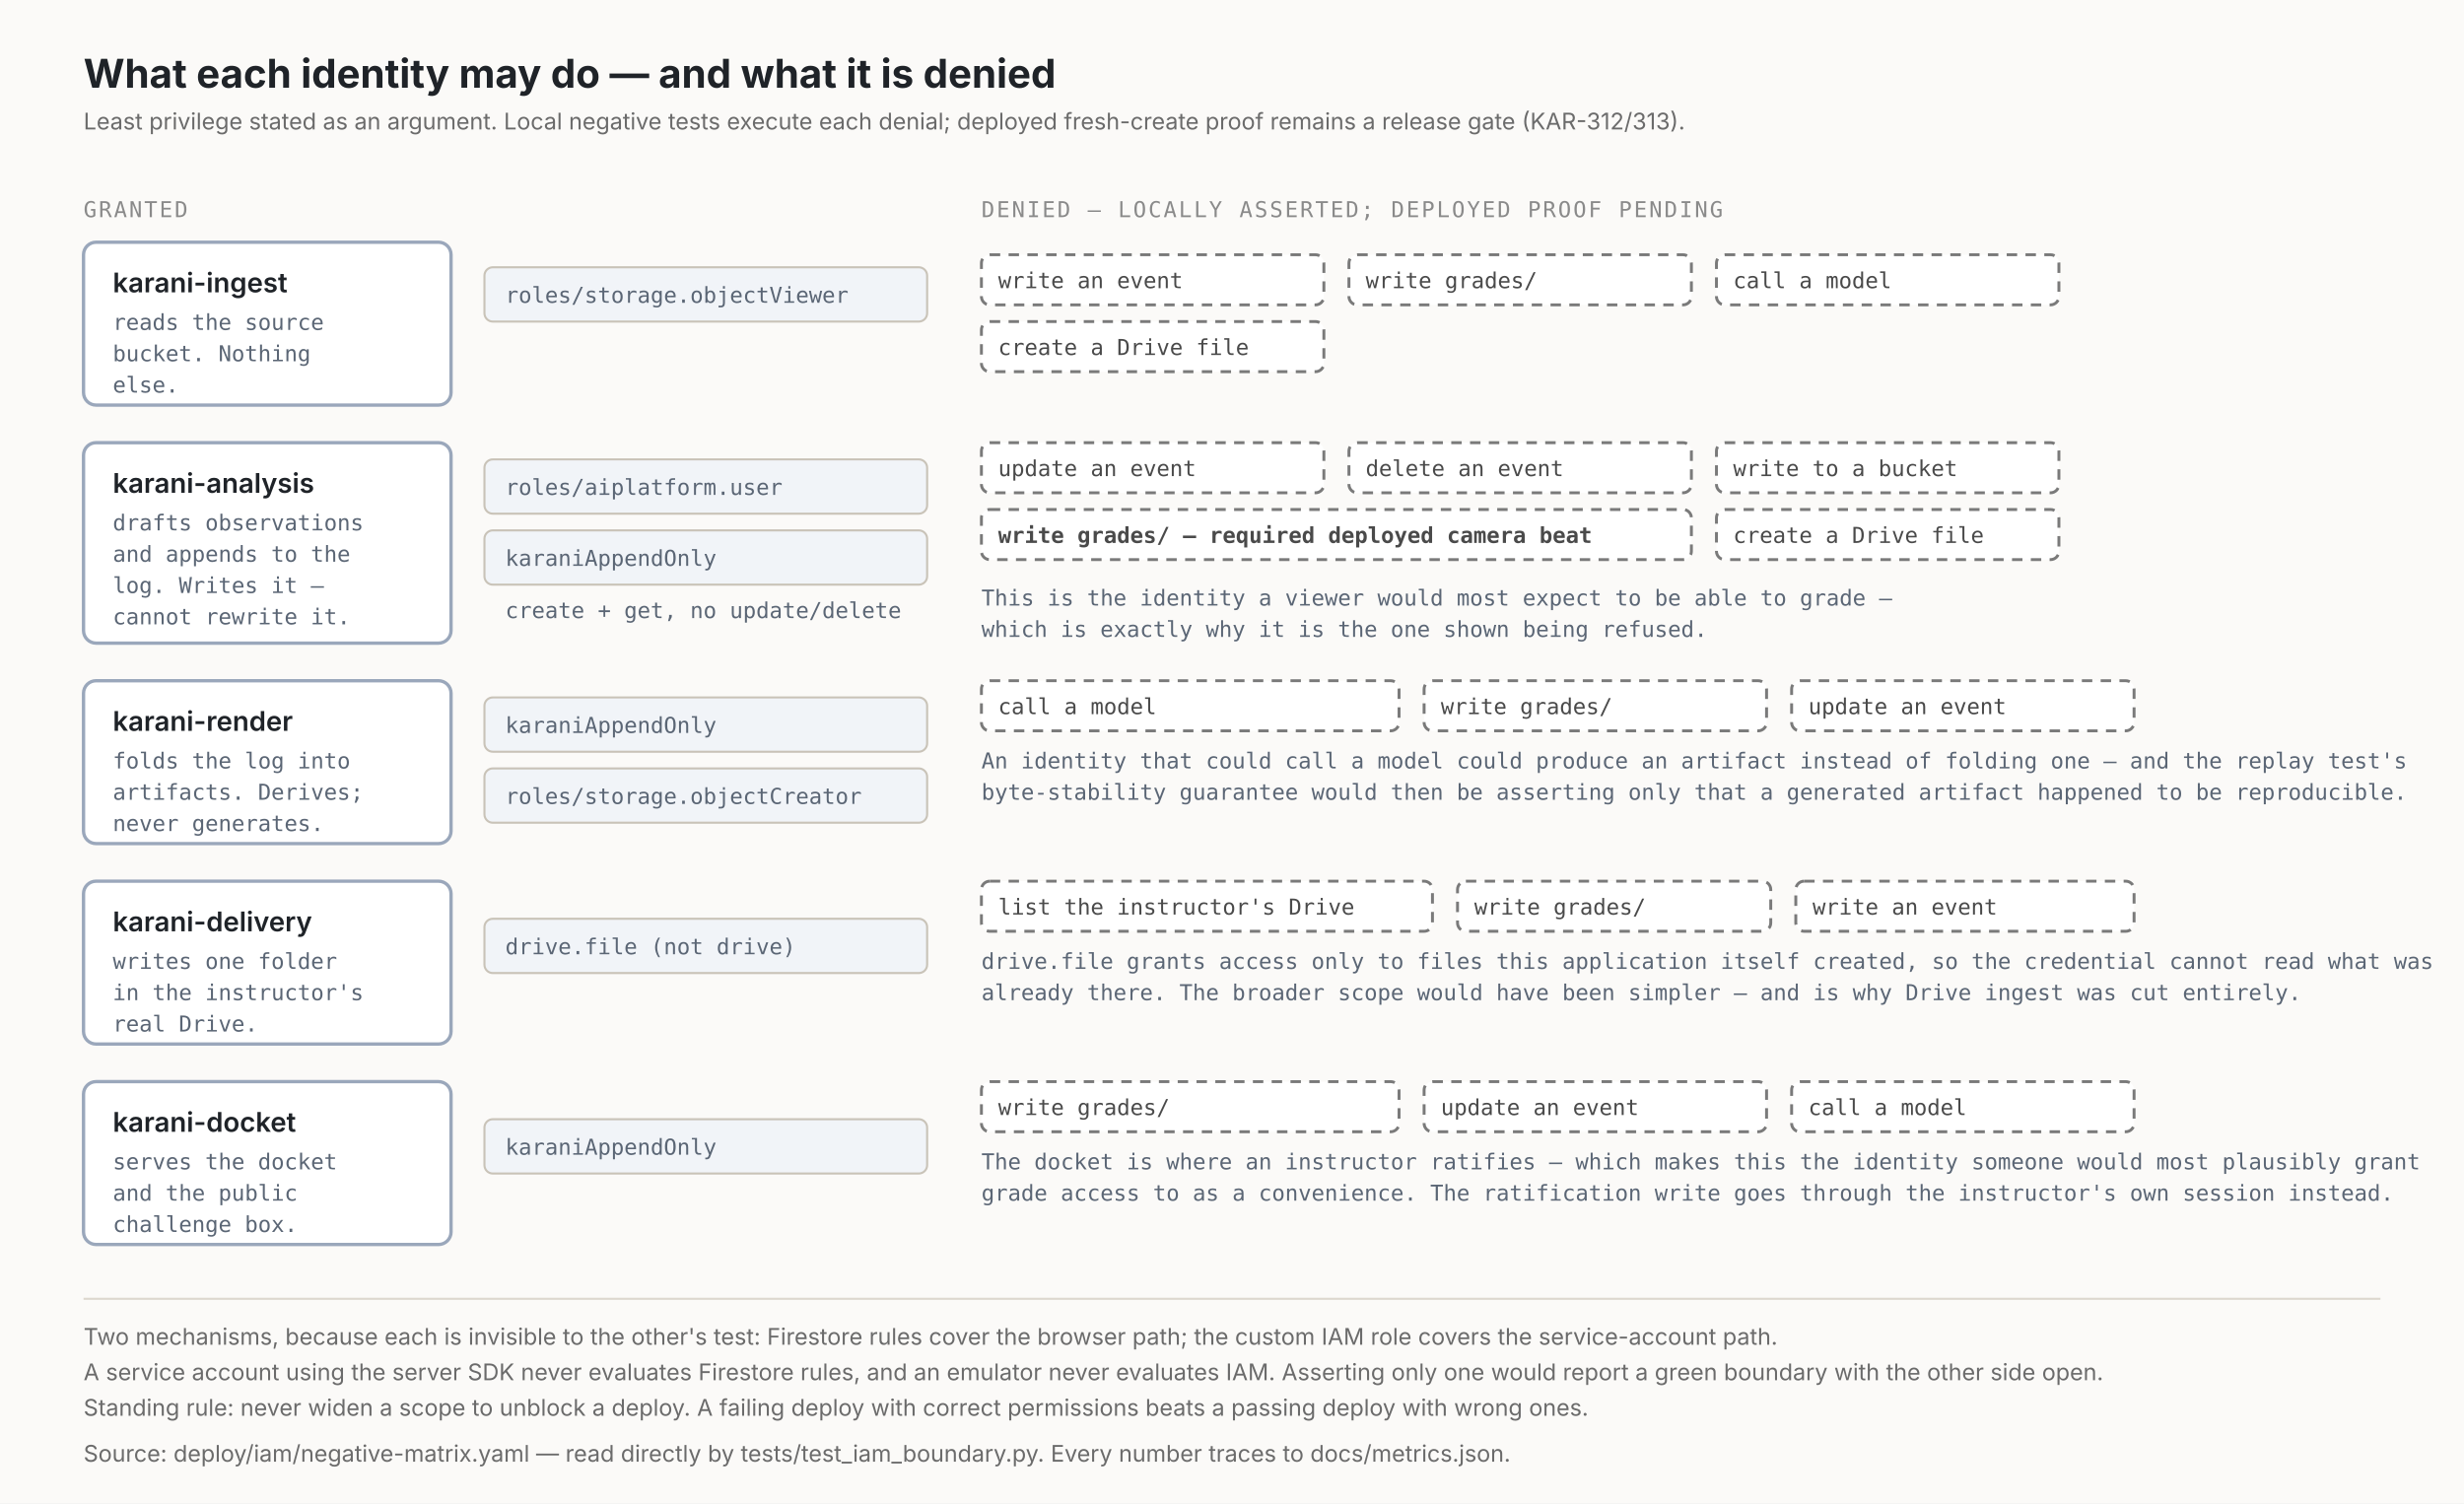
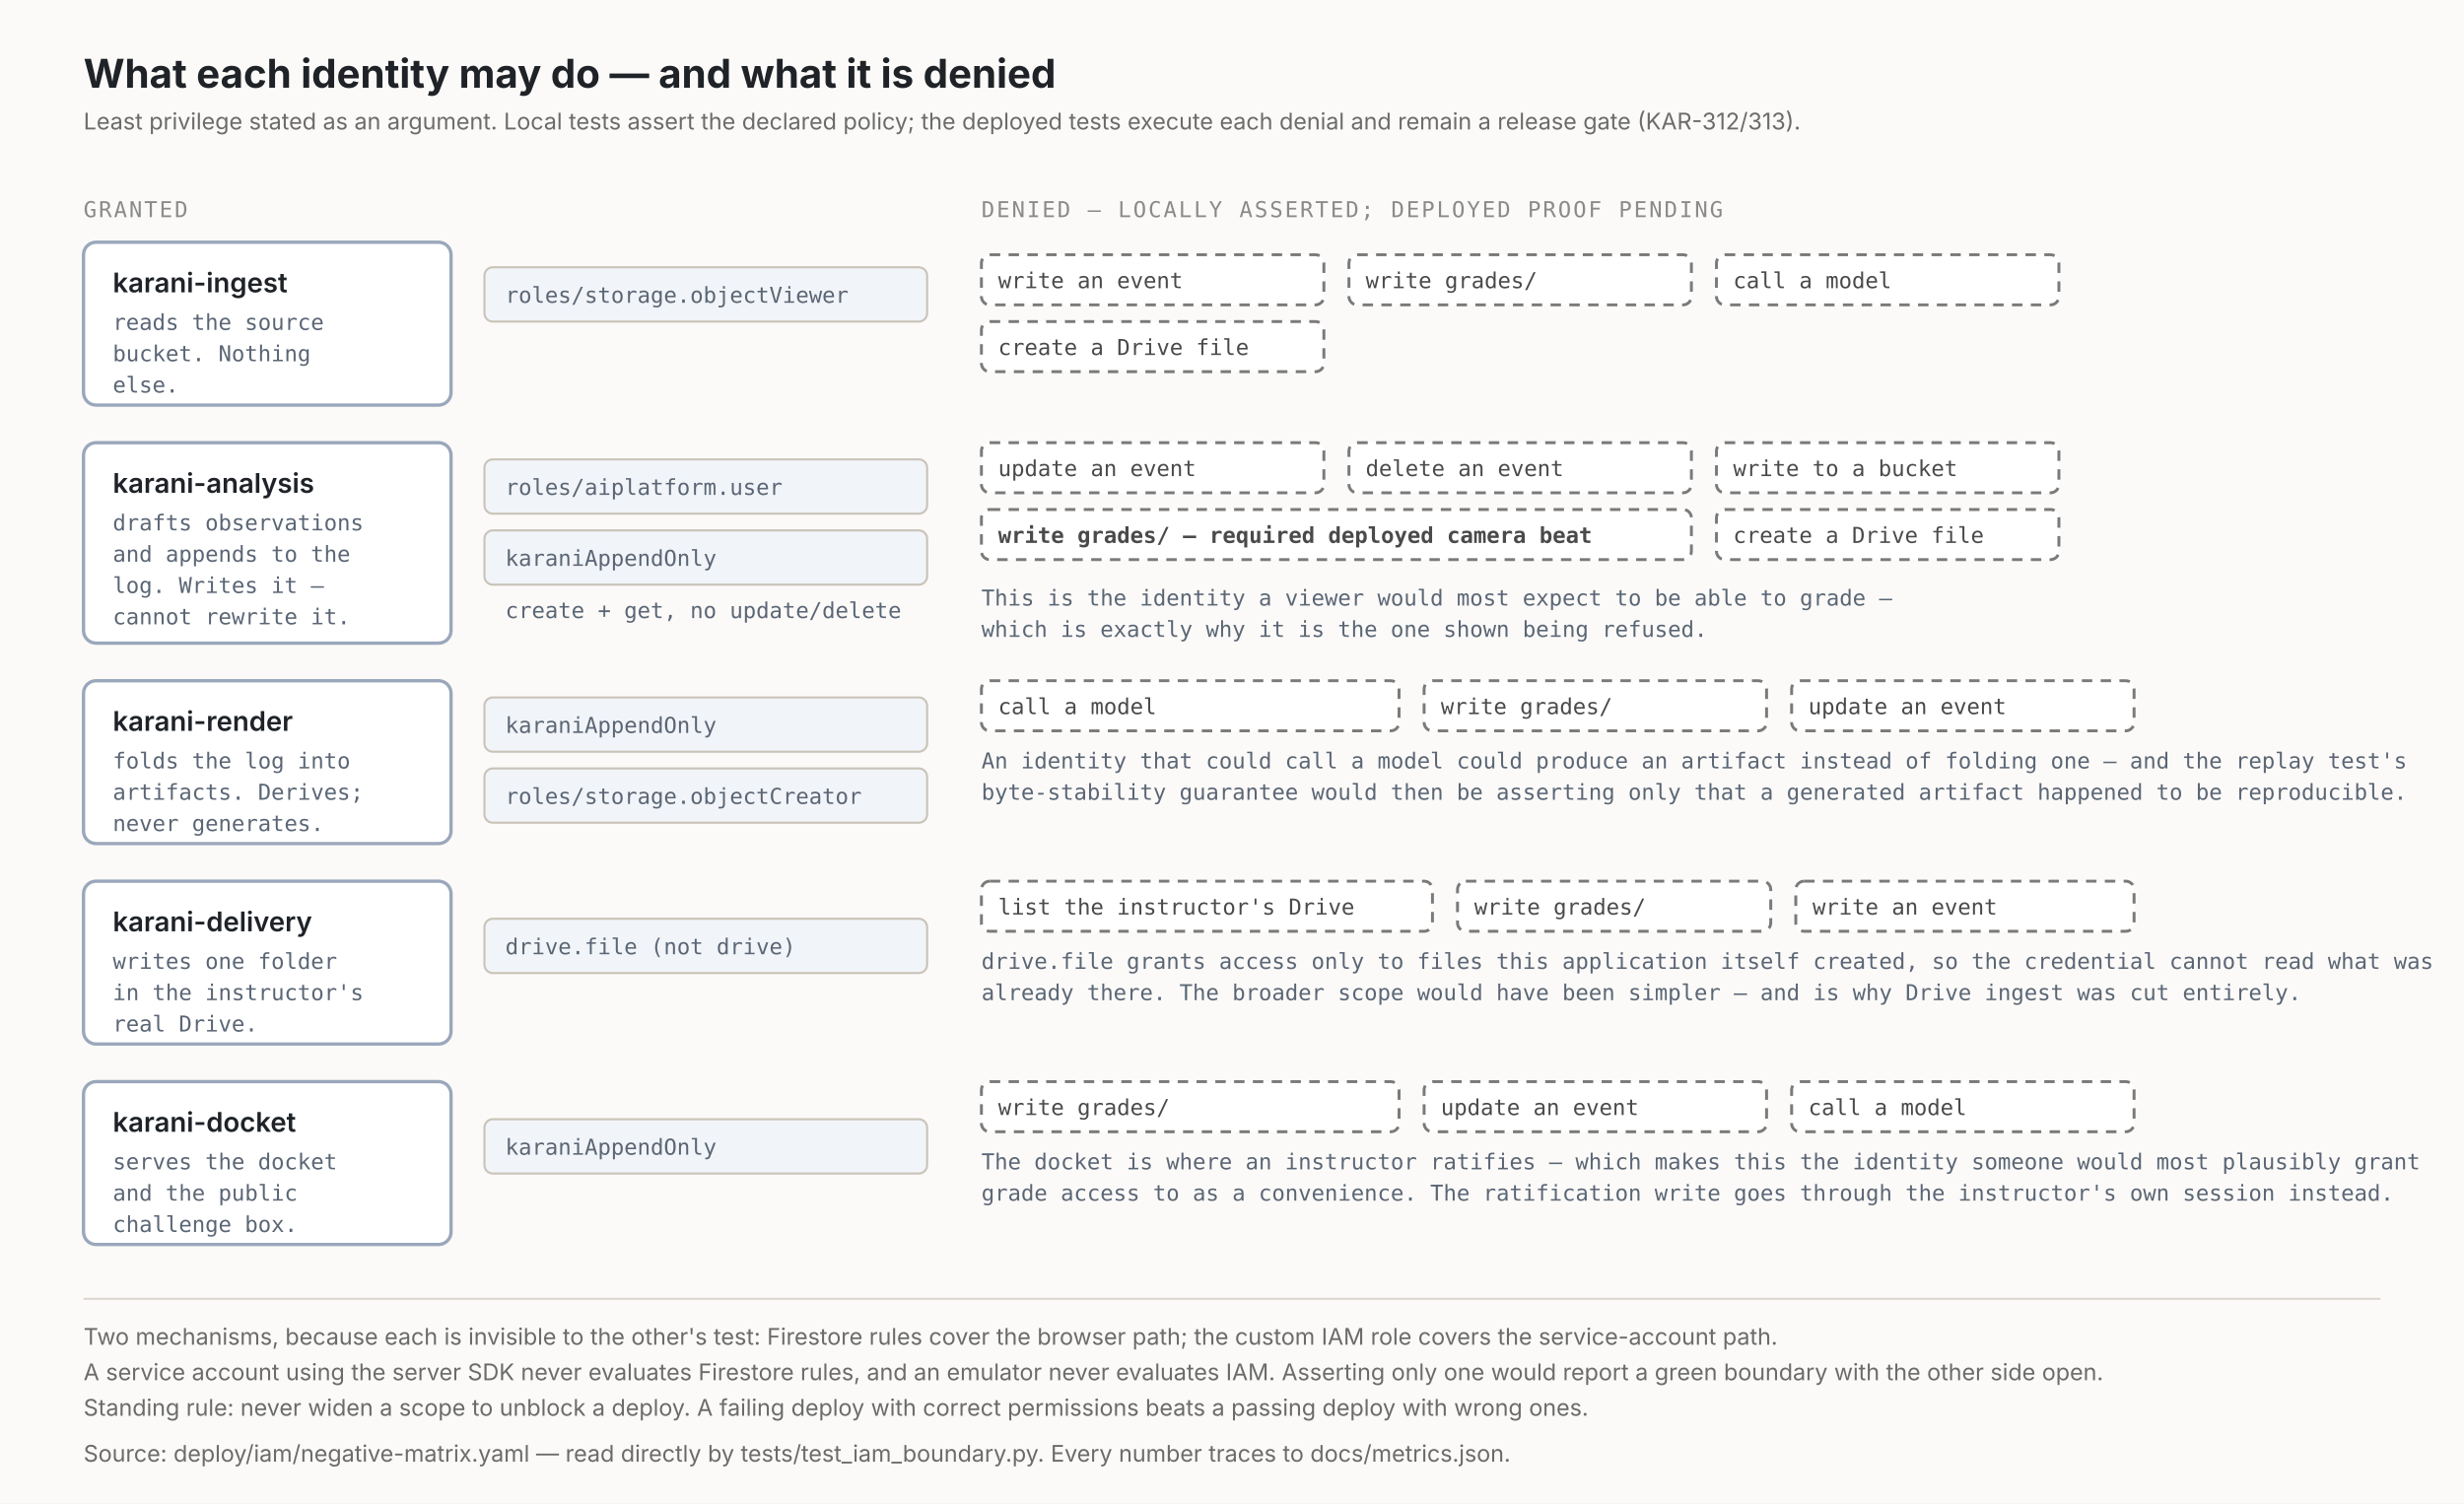
<svg xmlns="http://www.w3.org/2000/svg" viewBox="0 0 1180 720" width="1180" height="720" font-family="Inter, Helvetica, Arial, sans-serif">
  <defs>
    <style>
      .bg   { fill:#fbfaf8 }
      .sa   { fill:#ffffff; stroke:#9aa7bb; stroke-width:1.6; rx:6 }
      .grant{ fill:#f1f4f8; stroke:#c9c3b8; stroke-width:1; rx:4 }
      .deny { fill:#ffffff; stroke:#7a7a7a; stroke-width:1.4; stroke-dasharray:5 4; rx:4 }
      .lbl  { font-size:13px; fill:#1f2328; font-weight:600 }
      .mono { font-size:10.5px; fill:#5b6675; font-family:ui-monospace,SFMono-Regular,Menlo,monospace }
      .monod{ font-size:10.5px; fill:#4a4a4a; font-family:ui-monospace,SFMono-Regular,Menlo,monospace }
      .cap  { font-size:11px; fill:#6b6b6b }
      .title{ font-size:19px; fill:#1f2328; font-weight:700 }
      .sect { font-size:10.5px; fill:#8a8a8a; font-family:ui-monospace,Menlo,monospace; letter-spacing:.09em }
    </style>
  </defs>
  <rect class="bg" x="0" y="0" width="1180" height="720" />
  <text class="title" x="40" y="42">What each identity may do — and what it is denied</text>
-   <text class="cap" x="40" y="62">Least privilege stated as an argument. Local negative tests execute each denial; deployed fresh-create proof remains a release gate (KAR-312/313).</text>
+   <text class="cap" x="40" y="62">Least privilege stated as an argument. Local tests assert the declared policy; the deployed tests execute each denial and remain a release gate (KAR-312/313).</text>
  <text class="sect" x="40" y="104">GRANTED</text>
  <text class="sect" x="470" y="104">DENIED — LOCALLY ASSERTED; DEPLOYED PROOF PENDING</text>
  <rect class="sa" x="40" y="116" width="176" height="78" />
  <text class="lbl" x="54" y="140">karani-ingest</text>
  <text class="mono" x="54" y="158">reads the source</text>
  <text class="mono" x="54" y="173">bucket. Nothing</text>
  <text class="mono" x="54" y="188">else.</text>
  <rect class="grant" x="232" y="128" width="212" height="26" />
  <text class="mono" x="242" y="145">roles/storage.objectViewer</text>
  <rect class="deny" x="470" y="122" width="164" height="24" />
  <text class="monod" x="478" y="138">write an event</text>
  <rect class="deny" x="646" y="122" width="164" height="24" />
  <text class="monod" x="654" y="138">write grades/</text>
  <rect class="deny" x="822" y="122" width="164" height="24" />
  <text class="monod" x="830" y="138">call a model</text>
  <rect class="deny" x="470" y="154" width="164" height="24" />
  <text class="monod" x="478" y="170">create a Drive file</text>
  <rect class="sa" x="40" y="212" width="176" height="96" />
  <text class="lbl" x="54" y="236">karani-analysis</text>
  <text class="mono" x="54" y="254">drafts observations</text>
  <text class="mono" x="54" y="269">and appends to the</text>
  <text class="mono" x="54" y="284">log. Writes it —</text>
  <text class="mono" x="54" y="299">cannot rewrite it.</text>
  <rect class="grant" x="232" y="220" width="212" height="26" />
  <text class="mono" x="242" y="237">roles/aiplatform.user</text>
  <rect class="grant" x="232" y="254" width="212" height="26" />
  <text class="mono" x="242" y="271">karaniAppendOnly</text>
  <text class="mono" x="242" y="296">create + get, no update/delete</text>
  <rect class="deny" x="470" y="212" width="164" height="24" />
  <text class="monod" x="478" y="228">update an event</text>
  <rect class="deny" x="646" y="212" width="164" height="24" />
  <text class="monod" x="654" y="228">delete an event</text>
  <rect class="deny" x="822" y="212" width="164" height="24" />
  <text class="monod" x="830" y="228">write to a bucket</text>
  <rect class="deny" x="470" y="244" width="340" height="24" stroke-width="2" />
  <text class="monod" x="478" y="260" font-weight="700">write grades/  —  required deployed camera beat</text>
  <rect class="deny" x="822" y="244" width="164" height="24" />
  <text class="monod" x="830" y="260">create a Drive file</text>
  <text class="mono" x="470" y="290">This is the identity a viewer would most expect to be able to grade —</text>
  <text class="mono" x="470" y="305">which is exactly why it is the one shown being refused.</text>
  <rect class="sa" x="40" y="326" width="176" height="78" />
  <text class="lbl" x="54" y="350">karani-render</text>
  <text class="mono" x="54" y="368">folds the log into</text>
  <text class="mono" x="54" y="383">artifacts. Derives;</text>
  <text class="mono" x="54" y="398">never generates.</text>
  <rect class="grant" x="232" y="334" width="212" height="26" />
  <text class="mono" x="242" y="351">karaniAppendOnly</text>
  <rect class="grant" x="232" y="368" width="212" height="26" />
  <text class="mono" x="242" y="385">roles/storage.objectCreator</text>
  <rect class="deny" x="470" y="326" width="200" height="24" />
  <text class="monod" x="478" y="342">call a model</text>
  <rect class="deny" x="682" y="326" width="164" height="24" />
  <text class="monod" x="690" y="342">write grades/</text>
  <rect class="deny" x="858" y="326" width="164" height="24" />
  <text class="monod" x="866" y="342">update an event</text>
  <text class="mono" x="470" y="368">An identity that could call a model could produce an artifact instead of folding one — and the replay test's</text>
  <text class="mono" x="470" y="383">byte-stability guarantee would then be asserting only that a generated artifact happened to be reproducible.</text>
  <rect class="sa" x="40" y="422" width="176" height="78" />
  <text class="lbl" x="54" y="446">karani-delivery</text>
  <text class="mono" x="54" y="464">writes one folder</text>
  <text class="mono" x="54" y="479">in the instructor's</text>
  <text class="mono" x="54" y="494">real Drive.</text>
  <rect class="grant" x="232" y="440" width="212" height="26" />
  <text class="mono" x="242" y="457">drive.file  (not drive)</text>
  <rect class="deny" x="470" y="422" width="216" height="24" />
  <text class="monod" x="478" y="438">list the instructor's Drive</text>
  <rect class="deny" x="698" y="422" width="150" height="24" />
  <text class="monod" x="706" y="438">write grades/</text>
  <rect class="deny" x="860" y="422" width="162" height="24" />
  <text class="monod" x="868" y="438">write an event</text>
  <text class="mono" x="470" y="464">drive.file grants access only to files this application itself created, so the credential cannot read what was</text>
  <text class="mono" x="470" y="479">already there. The broader scope would have been simpler — and is why Drive ingest was cut entirely.</text>
  <rect class="sa" x="40" y="518" width="176" height="78" />
  <text class="lbl" x="54" y="542">karani-docket</text>
  <text class="mono" x="54" y="560">serves the docket</text>
  <text class="mono" x="54" y="575">and the public</text>
  <text class="mono" x="54" y="590">challenge box.</text>
  <rect class="grant" x="232" y="536" width="212" height="26" />
  <text class="mono" x="242" y="553">karaniAppendOnly</text>
  <rect class="deny" x="470" y="518" width="200" height="24" />
  <text class="monod" x="478" y="534">write grades/</text>
  <rect class="deny" x="682" y="518" width="164" height="24" />
  <text class="monod" x="690" y="534">update an event</text>
  <rect class="deny" x="858" y="518" width="164" height="24" />
  <text class="monod" x="866" y="534">call a model</text>
  <text class="mono" x="470" y="560">The docket is where an instructor ratifies — which makes this the identity someone would most plausibly grant</text>
  <text class="mono" x="470" y="575">grade access to as a convenience. The ratification write goes through the instructor's own session instead.</text>
  <line x1="40" y1="622" x2="1140" y2="622" stroke="#ddd8cf" stroke-width="1" />
  <text class="cap" x="40" y="644">Two mechanisms, because each is invisible to the other's test: Firestore rules cover the browser path; the custom IAM role covers the service-account path.</text>
  <text class="cap" x="40" y="661">A service account using the server SDK never evaluates Firestore rules, and an emulator never evaluates IAM. Asserting only one would report a green boundary with the other side open.</text>
  <text class="cap" x="40" y="678">Standing rule: never widen a scope to unblock a deploy. A failing deploy with correct permissions beats a passing deploy with wrong ones.</text>
  <text class="cap" x="40" y="700">Source: deploy/iam/negative-matrix.yaml — read directly by tests/test_iam_boundary.py.  Every number traces to docs/metrics.json.</text>
</svg>
